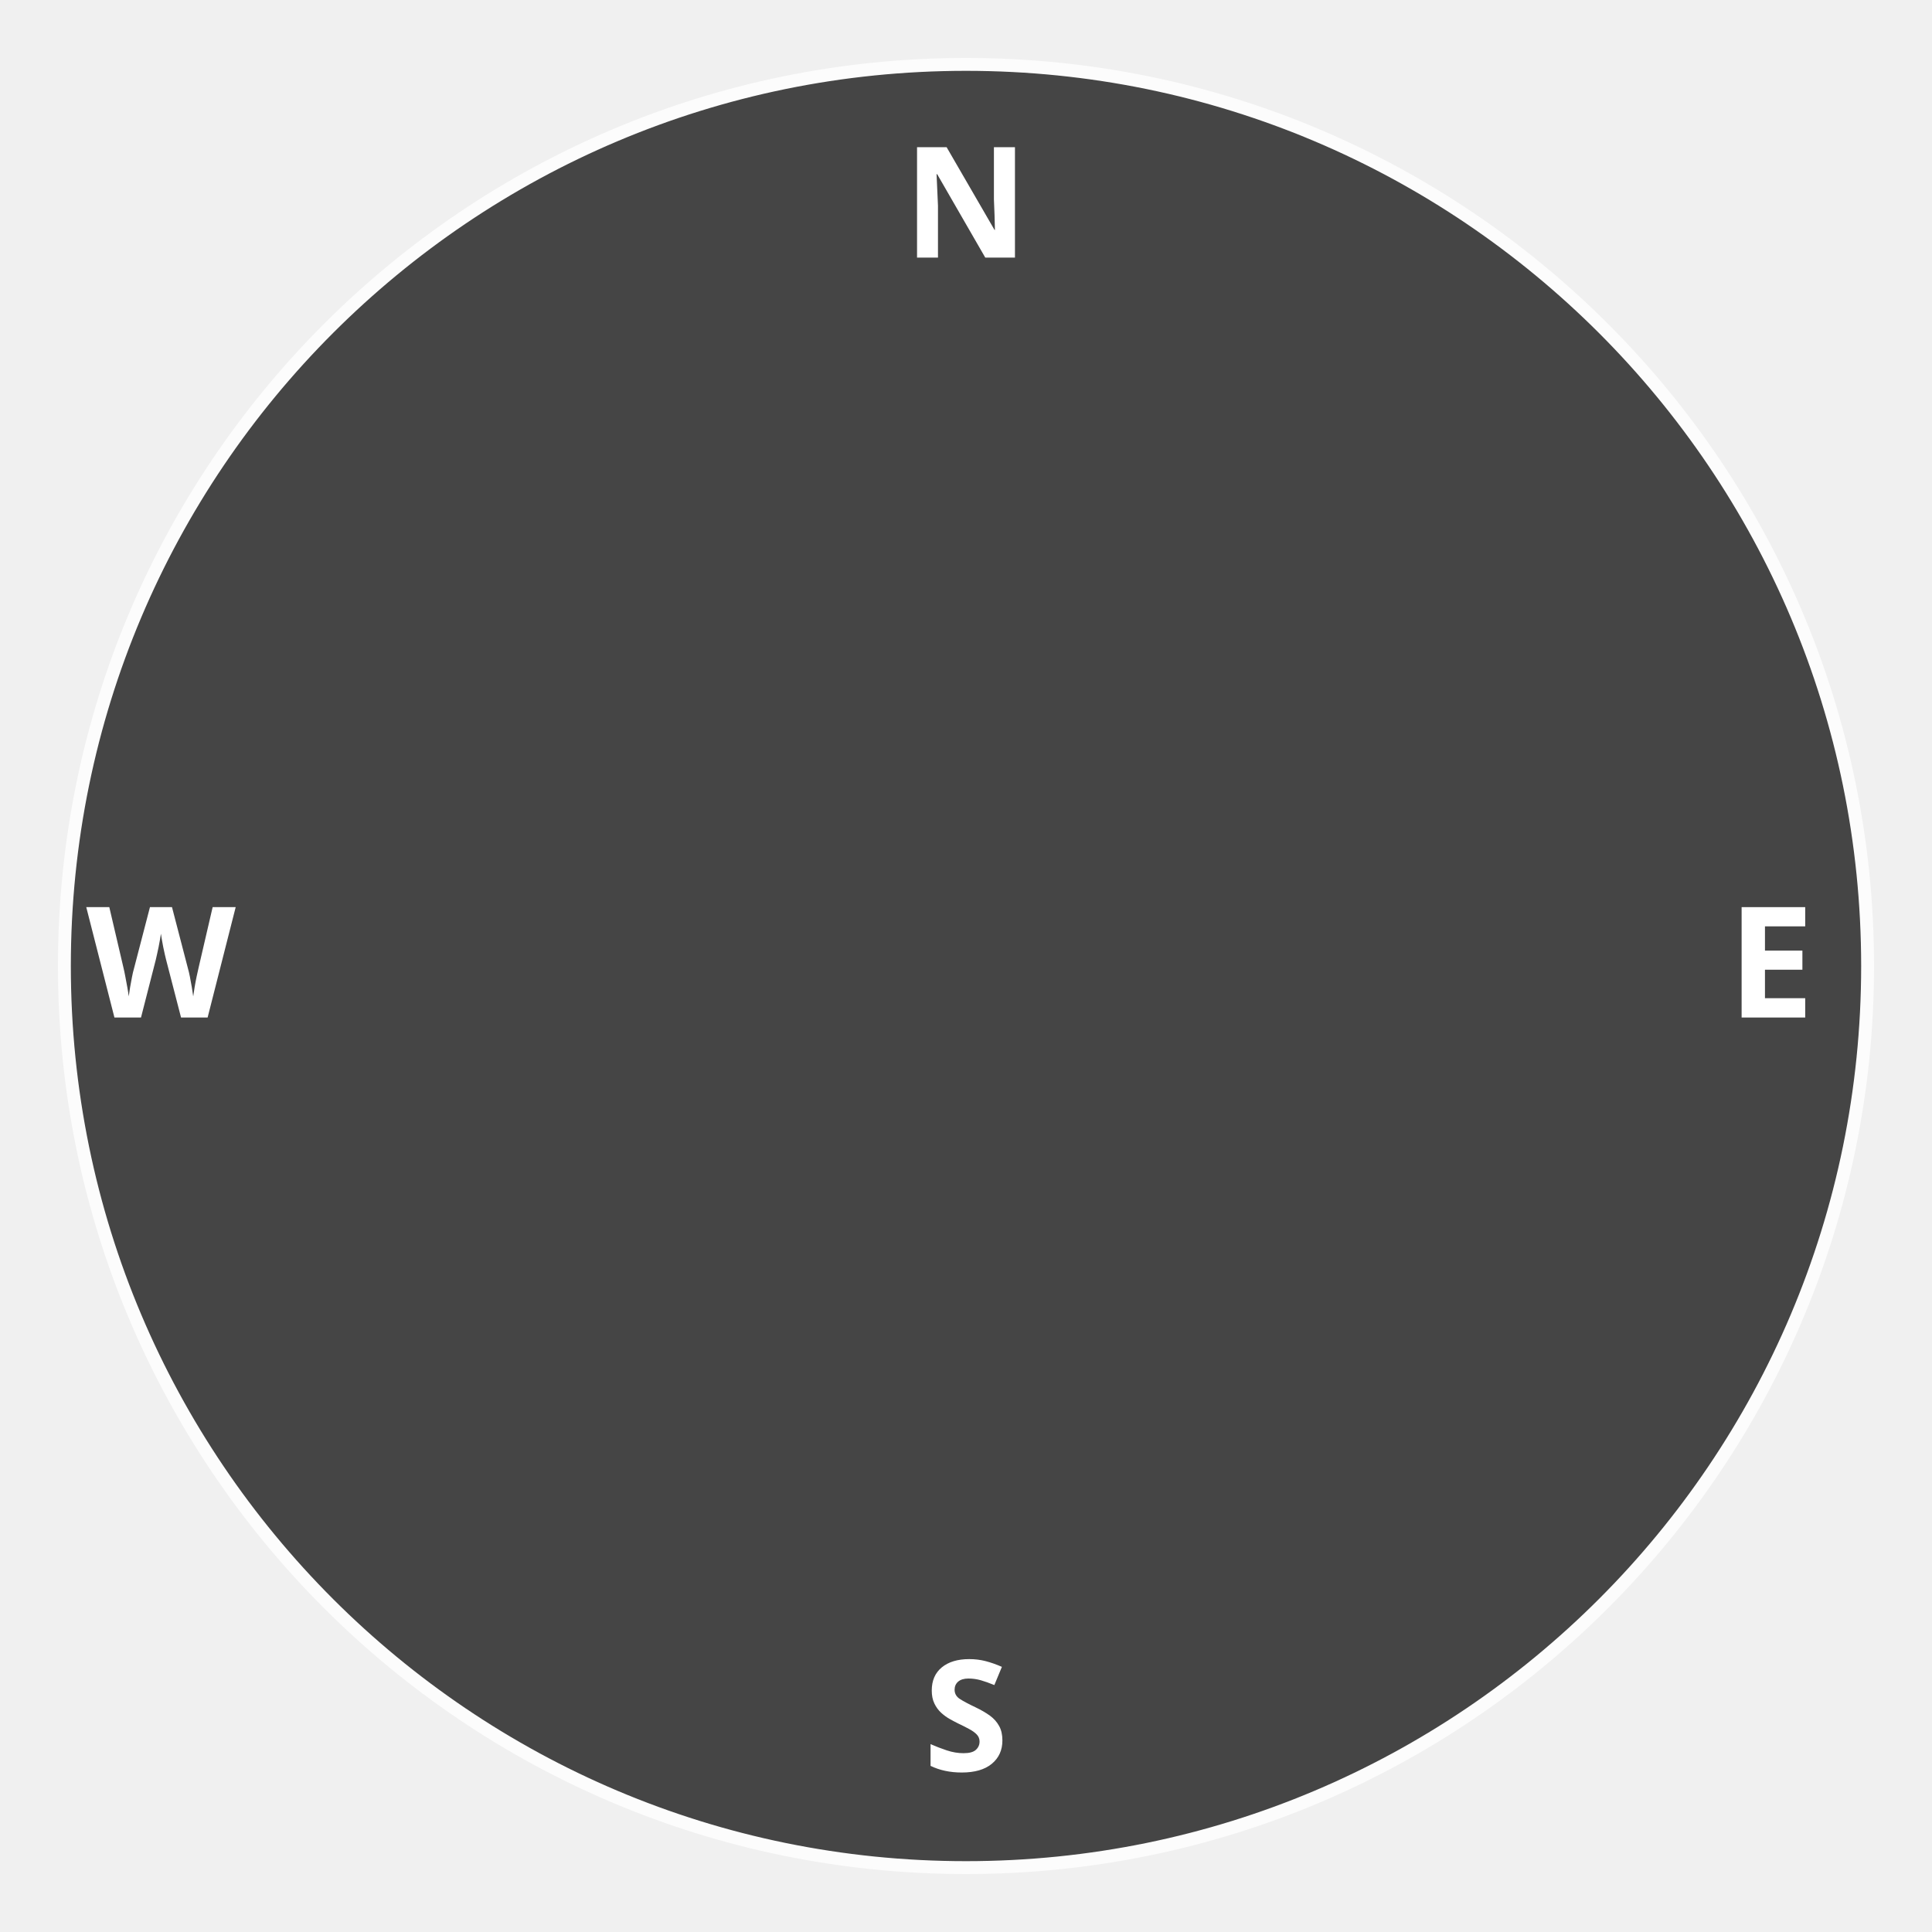
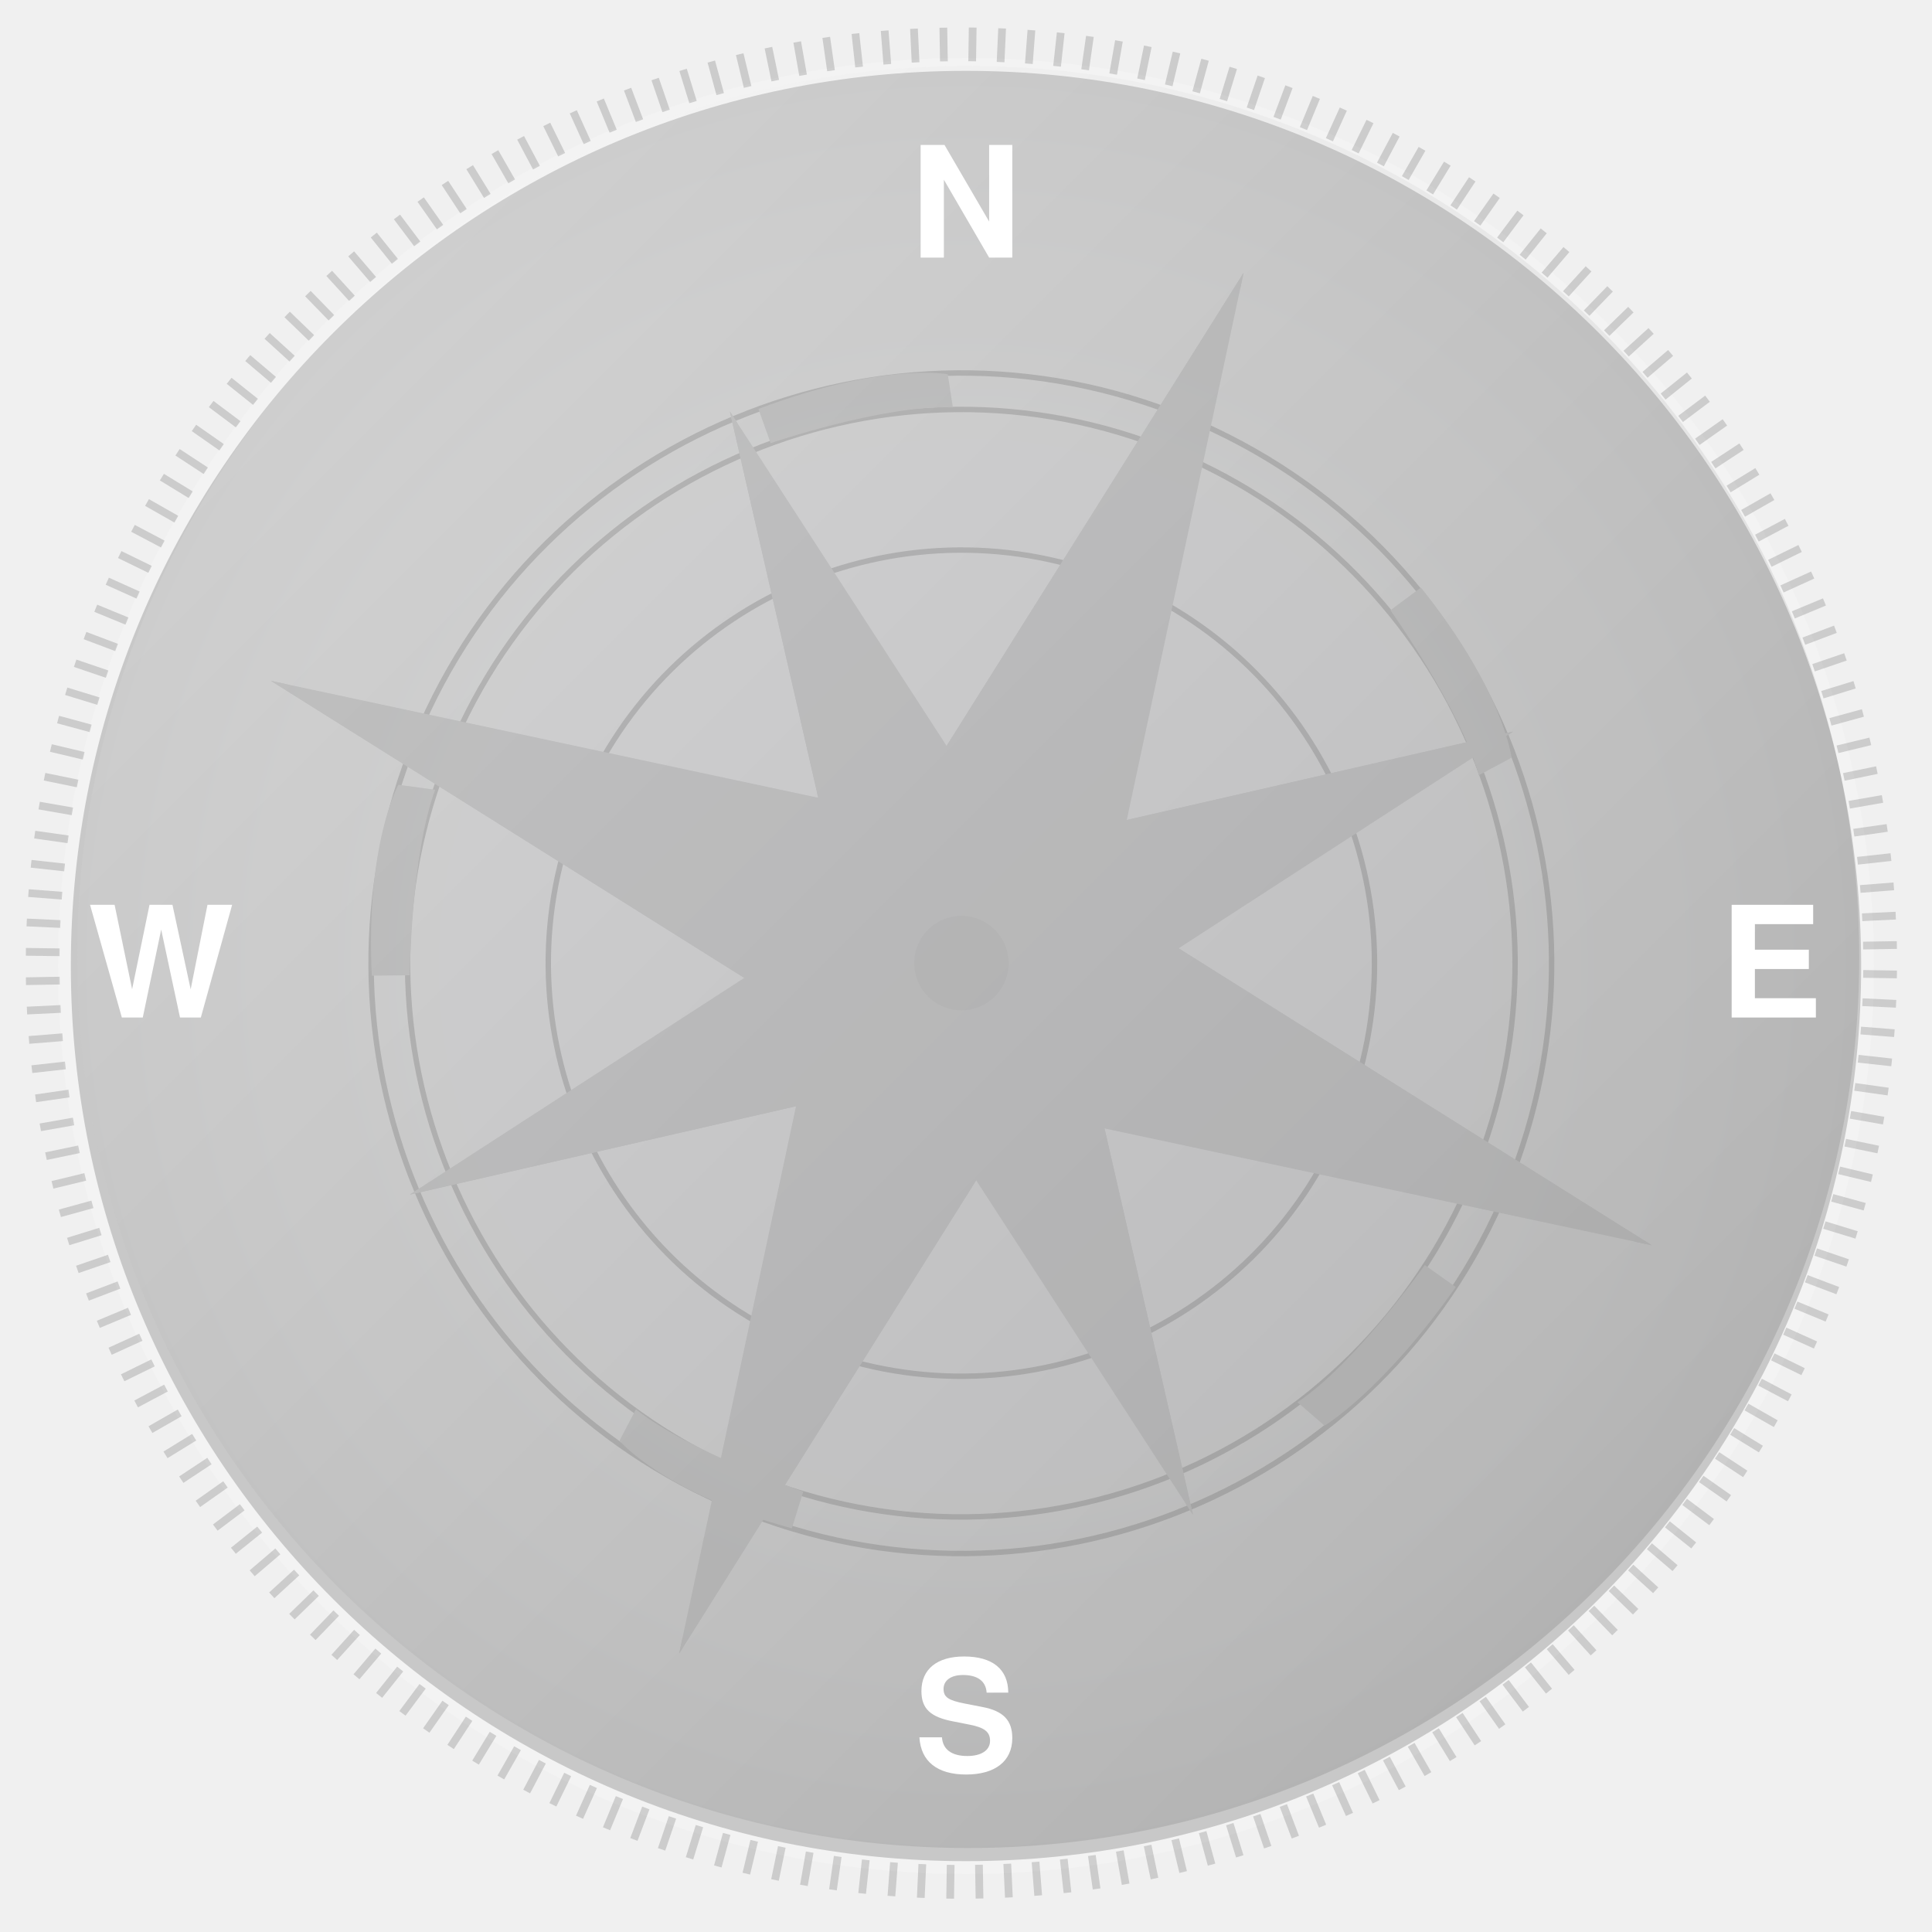
- <svg xmlns="http://www.w3.org/2000/svg" viewBox="0 0 300 300">
-   <circle cx="150" cy="150" r="140" fill="#1A1A1A" stroke="#FFFFFF" stroke-width="2" opacity="0.8" />
-   <text x="150" y="40" fill="#FFFFFF" font-size="24" font-family="sans-serif" font-weight="bold" text-anchor="middle">N</text>
-   <text x="150" y="275" fill="#FFFFFF" font-size="24" font-family="sans-serif" font-weight="bold" text-anchor="middle">S</text>
-   <text x="275" y="158" fill="#FFFFFF" font-size="24" font-family="sans-serif" font-weight="bold" text-anchor="middle">E</text>
-   <text x="25" y="158" fill="#FFFFFF" font-size="24" font-family="sans-serif" font-weight="bold" text-anchor="middle">W</text>
+ <svg xmlns="http://www.w3.org/2000/svg" id="Layer_1" version="1.1" viewBox="0 0 300 300">
+   <defs>
+     <style>
+       .st0 {
+         fill: url(#linear-gradient1);
+       }
+       .st2 {
+         fill: #fff;
+         font-family: Helvetica-Bold, Helvetica;
+         font-size: 24px;
+         font-weight: 700;
+       }
+ 
+       .st3 {
+         fill: url(#linear-gradient);
+         opacity: .11;
+       }
+ 
+       .st7, .st5 {
+         fill: #848484;
+       }
+ 
+       .st8 {
+         stroke-width: 1.2px;
+       }
+ 
+       .st8, .st9 {
+         fill: none;
+         stroke: #4c4c4c;
+         stroke-miterlimit: 10;
+       }
+ 
+       .st9 {
+         stroke-width: .84px;
+       }
+ 
+       .st4 {
+         fill: url(#linear-gradient2);
+       }
+       .st10 {
+         opacity: .22;
+       }
+ 
+       .st6 {
+         fill: url(#radial-gradient);
+         opacity: .17;
+         stroke: #fff;
+         stroke-width: 2px;
+       }
+     </style>
+     <radialGradient id="radial-gradient" cx="150" cy="152" fx="150" fy="152" r="140" gradientTransform="translate(0 302) scale(1 -1)" gradientUnits="userSpaceOnUse">
+       <stop offset=".58" stop-color="#2b2c2d" />
+       <stop offset="1" stop-color="#000" />
+     </radialGradient>
+     <linearGradient id="linear-gradient" x1="644.78" y1="757" x2="921.5" y2="757" gradientTransform="translate(-938.7 130.12) rotate(45) scale(1 -1)" gradientUnits="userSpaceOnUse">
+       <stop offset="0" stop-color="#fff" />
+       <stop offset="1" stop-color="#000" />
+     </linearGradient>
+     <linearGradient id="linear-gradient1" x1="672.64" y1="498.08" x2="687.8" y2="498.08" gradientTransform="translate(-548.09 400.32) rotate(22.45) scale(1 -1)" gradientUnits="userSpaceOnUse">
+       <stop offset="0" stop-color="#737373" />
+       <stop offset=".58" stop-color="#e3e3e3" />
+       <stop offset=".78" stop-color="#c5c5c5" />
+       <stop offset="1" stop-color="#a8a8a8" />
+     </linearGradient>
+     <linearGradient id="linear-gradient2" x1="674.14" y1="498.08" x2="686.3" y2="498.08" gradientTransform="translate(-548.09 400.32) rotate(22.45) scale(1 -1)" gradientUnits="userSpaceOnUse">
+       <stop offset="0" stop-color="#737373" />
+       <stop offset=".58" stop-color="#e3e3e3" />
+       <stop offset=".78" stop-color="#c5c5c5" />
+       <stop offset="1" stop-color="#a8a8a8" />
+     </linearGradient>
+   </defs>
+   <g class="st1">
+     <g id="Layer_11" data-name="Layer_1">
+       <circle class="st6" cx="150" cy="150" r="140" />
+       <circle class="st3" cx="150.34" cy="148.6" r="138.36" />
+       <g class="st1">
+         <text class="st2" transform="translate(141.33 40)">
+           <tspan x="0" y="0">N</tspan>
+         </text>
+       </g>
+       <g class="st1">
+         <text class="st2" transform="translate(142 275)">
+           <tspan x="0" y="0">S</tspan>
+         </text>
+       </g>
+       <g class="st1">
+         <text class="st2" transform="translate(267 158)">
+           <tspan x="0" y="0">E</tspan>
+         </text>
+       </g>
+       <g class="st1">
+         <text class="st2" transform="translate(13.67 158)">
+           <tspan x="0" y="0">W</tspan>
+         </text>
+       </g>
+       <g class="st10">
+         <g>
+           <path class="st9" d="M233.97,184.56c-19.32,46.77-72.9,69.03-119.68,49.7-46.78-19.32-69.03-72.91-49.7-119.68,19.32-46.77,72.91-69.02,119.68-49.7,46.77,19.32,69.03,72.91,49.7,119.68h0Z" />
+           <path class="st9" d="M228.73,182.39c-18.13,43.88-68.4,64.75-112.28,46.63-43.88-18.13-64.75-68.4-46.63-112.28,18.13-43.88,68.4-64.75,112.28-46.63,43.88,18.13,64.75,68.39,46.63,112.27h0Z" />
+           <path class="st7" d="M220.64,91.24l-4.74,3.52s10.81,15.21,13.74,25.62l5.07-2.73s-1.2-10.36-14.07-26.41h0Z" />
+           <path class="st7" d="M117.77,63.5l1.89,5.31s17.48-5.98,28.3-5.55l-.79-5.15s-10.15-1.89-29.4,5.39Z" />
+           <path class="st7" d="M57.72,151.5l5.91-.06s.19-18.66,3.94-28.81l-5.7-.77s-5.12,9.09-4.14,29.64h0Z" />
+           <path class="st7" d="M122.96,237.32l1.77-5.7s-17.5-6.08-25.99-12.78l-2.55,4.88s6.91,8.18,26.77,13.6h0Z" />
+           <path class="st7" d="M226.05,199.85l-4.81-3.42s-10.77,15.31-19.77,21.31l4.2,3.63s8.89-5.24,20.38-21.52Z" />
+         </g>
+         <g>
+           <line class="st8" x1="204.4" y1="15.13" x2="202.4" y2="19.97" />
+           <line class="st8" x1="200.15" y1="13.46" x2="198.31" y2="18.36" />
+           <line class="st8" x1="195.85" y1="11.93" x2="194.16" y2="16.89" />
+           <line class="st8" x1="191.5" y1="10.54" x2="189.97" y2="15.54" />
+           <line class="st8" x1="187.12" y1="9.28" x2="185.74" y2="14.33" />
+           <line class="st8" x1="182.69" y1="8.16" x2="181.48" y2="13.25" />
+           <line class="st8" x1="178.23" y1="7.19" x2="177.18" y2="12.31" />
+           <line class="st8" x1="173.75" y1="6.35" x2="172.85" y2="11.5" />
+           <line class="st8" x1="169.24" y1="5.65" x2="168.5" y2="10.83" />
+           <line class="st8" x1="164.71" y1="5.09" x2="164.14" y2="10.29" />
+           <line class="st8" x1="160.16" y1="4.68" x2="159.76" y2="9.89" />
+           <line class="st8" x1="155.61" y1="4.41" x2="155.37" y2="9.64" />
+           <line class="st8" x1="151.04" y1="4.28" x2="150.96" y2="9.51" />
+           <line class="st8" x1="146.48" y1="4.3" x2="146.57" y2="9.53" />
+           <line class="st8" x1="141.92" y1="4.46" x2="142.17" y2="9.69" />
+           <line class="st8" x1="137.37" y1="4.76" x2="137.78" y2="9.98" />
+           <line class="st8" x1="132.83" y1="5.21" x2="133.4" y2="10.41" />
+           <line class="st8" x1="128.3" y1="5.8" x2="129.04" y2="10.98" />
+           <line class="st8" x1="123.79" y1="6.52" x2="124.7" y2="11.68" />
+           <line class="st8" x1="119.32" y1="7.4" x2="120.38" y2="12.52" />
+           <line class="st8" x1="114.86" y1="8.41" x2="116.09" y2="13.5" />
+           <line class="st8" x1="110.45" y1="9.56" x2="111.83" y2="14.61" />
+           <line class="st8" x1="106.07" y1="10.85" x2="107.61" y2="15.85" />
+           <line class="st8" x1="101.73" y1="12.27" x2="103.43" y2="17.22" />
+           <line class="st8" x1="97.45" y1="13.84" x2="99.3" y2="18.73" />
+           <line class="st8" x1="93.21" y1="15.53" x2="95.21" y2="20.37" />
+           <line class="st8" x1="89.02" y1="17.36" x2="91.18" y2="22.13" />
+           <line class="st8" x1="84.9" y1="19.32" x2="87.21" y2="24.02" />
+           <line class="st8" x1="80.84" y1="21.4" x2="83.3" y2="26.03" />
+           <line class="st8" x1="76.85" y1="23.62" x2="79.45" y2="28.16" />
+           <line class="st8" x1="72.93" y1="25.96" x2="75.67" y2="30.42" />
+           <line class="st8" x1="69.09" y1="28.41" x2="71.97" y2="32.79" />
+           <line class="st8" x1="65.32" y1="30.99" x2="68.33" y2="35.27" />
+           <line class="st8" x1="61.64" y1="33.69" x2="64.79" y2="37.87" />
+           <line class="st8" x1="58.04" y1="36.5" x2="61.32" y2="40.58" />
+           <line class="st8" x1="54.53" y1="39.42" x2="57.94" y2="43.4" />
+           <line class="st8" x1="51.12" y1="42.45" x2="54.65" y2="46.32" />
+           <line class="st8" x1="47.81" y1="45.59" x2="51.46" y2="49.34" />
+           <line class="st8" x1="44.59" y1="48.83" x2="48.36" y2="52.47" />
+           <line class="st8" x1="41.48" y1="52.16" x2="45.36" y2="55.69" />
+           <line class="st8" x1="38.47" y1="55.6" x2="42.46" y2="58.99" />
+           <line class="st8" x1="35.58" y1="59.13" x2="39.67" y2="62.4" />
+           <line class="st8" x1="32.79" y1="62.74" x2="36.98" y2="65.88" />
+           <line class="st8" x1="30.12" y1="66.45" x2="34.41" y2="69.45" />
+           <line class="st8" x1="27.57" y1="70.23" x2="31.95" y2="73.1" />
+           <line class="st8" x1="25.14" y1="74.09" x2="29.61" y2="76.82" />
+           <line class="st8" x1="22.83" y1="78.03" x2="27.38" y2="80.62" />
+           <line class="st8" x1="20.65" y1="82.04" x2="25.28" y2="84.48" />
+           <line class="st8" x1="18.59" y1="86.11" x2="23.3" y2="88.41" />
+           <line class="st8" x1="16.66" y1="90.25" x2="21.44" y2="92.4" />
+           <line class="st8" x1="14.87" y1="94.45" x2="19.71" y2="96.44" />
+           <line class="st8" x1="13.2" y1="98.69" x2="18.1" y2="100.54" />
+           <line class="st8" x1="11.67" y1="102.99" x2="16.63" y2="104.68" />
+           <line class="st8" x1="10.28" y1="107.34" x2="15.28" y2="108.87" />
+           <line class="st8" x1="9.02" y1="111.73" x2="14.07" y2="113.1" />
+           <line class="st8" x1="7.9" y1="116.15" x2="12.99" y2="117.36" />
+           <line class="st8" x1="6.92" y1="120.61" x2="12.05" y2="121.66" />
+           <line class="st8" x1="6.08" y1="125.09" x2="11.24" y2="125.99" />
+           <line class="st8" x1="5.39" y1="129.6" x2="10.57" y2="130.33" />
+           <line class="st8" x1="4.83" y1="134.13" x2="10.03" y2="134.7" />
+           <line class="st8" x1="4.42" y1="138.68" x2="9.63" y2="139.08" />
+           <line class="st8" x1="4.15" y1="143.24" x2="9.37" y2="143.48" />
+           <line class="st8" x1="4.02" y1="147.8" x2="9.25" y2="147.87" />
+           <line class="st8" x1="4.03" y1="152.36" x2="9.27" y2="152.27" />
+           <line class="st8" x1="4.19" y1="156.92" x2="9.42" y2="156.67" />
+           <line class="st8" x1="4.5" y1="161.48" x2="9.72" y2="161.06" />
+           <line class="st8" x1="4.95" y1="166.02" x2="10.15" y2="165.44" />
+           <line class="st8" x1="5.53" y1="170.55" x2="10.71" y2="169.8" />
+           <line class="st8" x1="6.26" y1="175.05" x2="11.42" y2="174.14" />
+           <line class="st8" x1="7.14" y1="179.53" x2="12.26" y2="178.46" />
+           <line class="st8" x1="8.15" y1="183.98" x2="13.24" y2="182.75" />
+           <line class="st8" x1="9.3" y1="188.4" x2="14.35" y2="187.01" />
+           <line class="st8" x1="10.59" y1="192.78" x2="15.59" y2="191.23" />
+           <line class="st8" x1="12.01" y1="197.11" x2="16.96" y2="195.41" />
+           <line class="st8" x1="13.58" y1="201.4" x2="18.47" y2="199.54" />
+           <line class="st8" x1="15.27" y1="205.64" x2="20.11" y2="203.62" />
+           <line class="st8" x1="17.1" y1="209.82" x2="21.87" y2="207.65" />
+           <line class="st8" x1="19.05" y1="213.94" x2="23.76" y2="211.63" />
+           <line class="st8" x1="21.14" y1="218" x2="25.77" y2="215.54" />
+           <line class="st8" x1="23.36" y1="221.99" x2="27.9" y2="219.39" />
+           <line class="st8" x1="25.7" y1="225.91" x2="30.15" y2="223.17" />
+           <line class="st8" x1="28.15" y1="229.76" x2="32.52" y2="226.87" />
+           <line class="st8" x1="30.73" y1="233.52" x2="35.01" y2="230.5" />
+           <line class="st8" x1="33.43" y1="237.2" x2="37.61" y2="234.05" />
+           <line class="st8" x1="36.24" y1="240.8" x2="40.32" y2="237.52" />
+           <line class="st8" x1="39.16" y1="244.3" x2="43.14" y2="240.9" />
+           <line class="st8" x1="42.2" y1="247.72" x2="46.06" y2="244.18" />
+           <line class="st8" x1="45.33" y1="251.03" x2="49.09" y2="247.38" />
+           <line class="st8" x1="48.57" y1="254.25" x2="52.21" y2="250.48" />
+           <line class="st8" x1="51.91" y1="257.36" x2="55.43" y2="253.48" />
+           <line class="st8" x1="55.35" y1="260.37" x2="58.74" y2="256.38" />
+           <line class="st8" x1="58.87" y1="263.26" x2="62.14" y2="259.17" />
+           <line class="st8" x1="62.49" y1="266.05" x2="65.62" y2="261.85" />
+           <line class="st8" x1="66.19" y1="268.71" x2="69.19" y2="264.43" />
+           <line class="st8" x1="69.97" y1="271.27" x2="72.84" y2="266.89" />
+           <line class="st8" x1="73.84" y1="273.7" x2="76.56" y2="269.23" />
+           <line class="st8" x1="77.77" y1="276.01" x2="80.36" y2="271.46" />
+           <line class="st8" x1="81.78" y1="278.19" x2="84.22" y2="273.56" />
+           <line class="st8" x1="85.85" y1="280.25" x2="88.15" y2="275.54" />
+           <line class="st8" x1="89.99" y1="282.18" x2="92.14" y2="277.4" />
+           <line class="st8" x1="94.18" y1="283.97" x2="96.18" y2="279.13" />
+           <line class="st8" x1="98.43" y1="285.63" x2="100.28" y2="280.74" />
+           <line class="st8" x1="102.73" y1="287.17" x2="104.42" y2="282.21" />
+           <line class="st8" x1="107.07" y1="288.56" x2="108.61" y2="283.56" />
+           <line class="st8" x1="111.46" y1="289.82" x2="112.84" y2="284.77" />
+           <line class="st8" x1="115.89" y1="290.94" x2="117.11" y2="285.84" />
+           <line class="st8" x1="120.34" y1="291.92" x2="121.4" y2="286.79" />
+           <line class="st8" x1="124.83" y1="292.76" x2="125.73" y2="287.6" />
+           <line class="st8" x1="129.34" y1="293.45" x2="130.08" y2="288.27" />
+           <line class="st8" x1="133.87" y1="294.01" x2="134.44" y2="288.8" />
+           <line class="st8" x1="138.42" y1="294.42" x2="138.82" y2="289.2" />
+           <line class="st8" x1="142.98" y1="294.69" x2="143.22" y2="289.46" />
+           <line class="st8" x1="147.54" y1="294.82" x2="147.62" y2="289.58" />
+           <line class="st8" x1="152.1" y1="294.8" x2="152.01" y2="289.56" />
+           <line class="st8" x1="156.66" y1="294.64" x2="156.41" y2="289.41" />
+           <line class="st8" x1="161.21" y1="294.34" x2="160.8" y2="289.12" />
+           <line class="st8" x1="165.76" y1="293.9" x2="165.18" y2="288.69" />
+           <line class="st8" x1="170.28" y1="293.31" x2="169.54" y2="288.12" />
+           <line class="st8" x1="174.79" y1="292.58" x2="173.88" y2="287.42" />
+           <line class="st8" x1="179.27" y1="291.7" x2="178.2" y2="286.57" />
+           <line class="st8" x1="183.72" y1="290.69" x2="182.49" y2="285.6" />
+           <line class="st8" x1="188.13" y1="289.54" x2="186.75" y2="284.49" />
+           <line class="st8" x1="192.51" y1="288.25" x2="190.96" y2="283.25" />
+           <line class="st8" x1="196.85" y1="286.83" x2="195.15" y2="281.87" />
+           <line class="st8" x1="201.14" y1="285.27" x2="199.28" y2="280.36" />
+           <line class="st8" x1="205.37" y1="283.57" x2="203.37" y2="278.73" />
+           <line class="st8" x1="209.55" y1="281.74" x2="207.4" y2="276.97" />
+           <line class="st8" x1="213.68" y1="279.78" x2="211.37" y2="275.08" />
+           <line class="st8" x1="217.74" y1="277.69" x2="215.28" y2="273.07" />
+           <line class="st8" x1="221.73" y1="275.48" x2="219.13" y2="270.93" />
+           <line class="st8" x1="225.65" y1="273.15" x2="222.91" y2="268.68" />
+           <line class="st8" x1="229.49" y1="270.69" x2="226.61" y2="266.31" />
+           <line class="st8" x1="233.26" y1="268.1" x2="230.24" y2="263.83" />
+           <line class="st8" x1="236.94" y1="265.41" x2="233.79" y2="261.23" />
+           <line class="st8" x1="240.53" y1="262.6" x2="237.26" y2="258.52" />
+           <line class="st8" x1="244.04" y1="259.68" x2="240.64" y2="255.7" />
+           <line class="st8" x1="247.45" y1="256.65" x2="243.93" y2="252.78" />
+           <line class="st8" x1="250.77" y1="253.51" x2="247.12" y2="249.75" />
+           <line class="st8" x1="253.98" y1="250.27" x2="250.22" y2="246.63" />
+           <line class="st8" x1="257.09" y1="246.94" x2="253.22" y2="243.41" />
+           <line class="st8" x1="260.1" y1="243.5" x2="256.12" y2="240.1" />
+           <line class="st8" x1="263" y1="239.97" x2="258.91" y2="236.7" />
+           <line class="st8" x1="265.78" y1="236.35" x2="261.59" y2="233.21" />
+           <line class="st8" x1="268.45" y1="232.65" x2="264.17" y2="229.65" />
+           <line class="st8" x1="271" y1="228.87" x2="266.63" y2="226" />
+           <line class="st8" x1="273.43" y1="225.01" x2="268.97" y2="222.27" />
+           <line class="st8" x1="275.74" y1="221.07" x2="271.19" y2="218.48" />
+           <line class="st8" x1="277.92" y1="217.06" x2="273.3" y2="214.62" />
+           <line class="st8" x1="279.98" y1="212.99" x2="275.28" y2="210.69" />
+           <line class="st8" x1="281.91" y1="208.85" x2="277.14" y2="206.7" />
+           <line class="st8" x1="283.71" y1="204.66" x2="278.87" y2="202.66" />
+           <line class="st8" x1="285.37" y1="200.41" x2="280.48" y2="198.56" />
+           <line class="st8" x1="286.9" y1="196.11" x2="281.95" y2="194.42" />
+           <line class="st8" x1="288.29" y1="191.76" x2="283.29" y2="190.23" />
+           <line class="st8" x1="289.55" y1="187.38" x2="284.51" y2="186" />
+           <line class="st8" x1="290.67" y1="182.95" x2="285.58" y2="181.73" />
+           <line class="st8" x1="291.65" y1="178.5" x2="286.53" y2="177.44" />
+           <line class="st8" x1="292.49" y1="174.01" x2="287.34" y2="173.11" />
+           <line class="st8" x1="293.19" y1="169.5" x2="288.01" y2="168.77" />
+           <line class="st8" x1="293.74" y1="164.97" x2="288.54" y2="164.4" />
+           <line class="st8" x1="294.16" y1="160.43" x2="288.94" y2="160.02" />
+           <line class="st8" x1="294.42" y1="155.87" x2="289.2" y2="155.62" />
+           <line class="st8" x1="294.55" y1="151.31" x2="289.32" y2="151.23" />
+           <line class="st8" x1="294.54" y1="146.74" x2="289.3" y2="146.83" />
+           <line class="st8" x1="294.37" y1="142.18" x2="289.15" y2="142.43" />
+           <line class="st8" x1="294.07" y1="137.63" x2="288.86" y2="138.04" />
+           <line class="st8" x1="293.63" y1="133.09" x2="288.43" y2="133.66" />
+           <line class="st8" x1="293.04" y1="128.56" x2="287.86" y2="129.3" />
+           <line class="st8" x1="292.31" y1="124.06" x2="287.15" y2="124.96" />
+           <line class="st8" x1="291.44" y1="119.58" x2="286.31" y2="120.64" />
+           <line class="st8" x1="290.42" y1="115.12" x2="285.33" y2="116.35" />
+           <line class="st8" x1="289.27" y1="110.71" x2="284.23" y2="112.09" />
+           <line class="st8" x1="287.98" y1="106.33" x2="282.98" y2="107.87" />
+           <line class="st8" x1="286.56" y1="102" x2="281.61" y2="103.69" />
+           <line class="st8" x1="285" y1="97.71" x2="280.1" y2="99.56" />
+           <line class="st8" x1="283.3" y1="93.47" x2="278.47" y2="95.48" />
+           <line class="st8" x1="281.47" y1="89.29" x2="276.71" y2="91.45" />
+           <line class="st8" x1="279.52" y1="85.17" x2="274.82" y2="87.47" />
+           <line class="st8" x1="277.43" y1="81.11" x2="272.81" y2="83.56" />
+           <line class="st8" x1="275.22" y1="77.12" x2="270.67" y2="79.71" />
+           <line class="st8" x1="272.88" y1="73.2" x2="268.42" y2="75.93" />
+           <line class="st8" x1="270.42" y1="69.36" x2="266.04" y2="72.23" />
+           <line class="st8" x1="267.84" y1="65.59" x2="263.56" y2="68.6" />
+           <line class="st8" x1="265.14" y1="61.91" x2="260.96" y2="65.05" />
+           <line class="st8" x1="262.33" y1="58.31" x2="258.25" y2="61.58" />
+           <line class="st8" x1="259.41" y1="54.81" x2="255.44" y2="58.2" />
+           <line class="st8" x1="256.38" y1="51.39" x2="252.51" y2="54.91" />
+           <line class="st8" x1="253.24" y1="48.08" x2="249.49" y2="51.72" />
+           <line class="st8" x1="250.01" y1="44.86" x2="246.37" y2="48.62" />
+           <line class="st8" x1="246.67" y1="41.75" x2="243.15" y2="45.62" />
+           <line class="st8" x1="243.23" y1="38.75" x2="239.84" y2="42.72" />
+           <line class="st8" x1="239.71" y1="35.85" x2="236.44" y2="39.93" />
+           <line class="st8" x1="236.09" y1="33.07" x2="232.95" y2="37.25" />
+           <line class="st8" x1="232.39" y1="30.4" x2="229.38" y2="34.68" />
+           <line class="st8" x1="228.61" y1="27.85" x2="225.73" y2="32.21" />
+           <line class="st8" x1="224.74" y1="25.41" x2="222.01" y2="29.88" />
+           <line class="st8" x1="220.81" y1="23.11" x2="218.21" y2="27.65" />
+           <line class="st8" x1="216.8" y1="20.92" x2="214.35" y2="25.54" />
+           <line class="st8" x1="212.73" y1="18.87" x2="210.43" y2="23.56" />
+           <line class="st8" x1="208.59" y1="16.94" x2="206.43" y2="21.7" />
+         </g>
+         <path class="st9" d="M208.56,174.04c-13.52,32.74-51.03,48.31-83.76,34.79-32.74-13.52-48.31-51.02-34.79-83.76,13.52-32.73,51.02-48.31,83.76-34.78,32.74,13.52,48.31,51.02,34.79,83.76h0Z" />
+         <g>
+           <g>
+             <g>
+               <polygon class="st7" points="193.11 42.34 139.54 127.69 172.02 141.11 193.11 42.34" />
+               <polygon class="st5" points="192.61 44.7 193.11 42.34 139.54 127.69 155.58 134.32 192.61 44.7" />
+             </g>
+             <g>
+               <polygon class="st7" points="42.08 105.73 127.43 159.29 140.84 126.82 42.08 105.73" />
+               <polygon class="st5" points="44.43 106.23 42.08 105.73 127.43 159.29 134.05 143.26 44.43 106.23" />
+             </g>
+             <g>
+               <polygon class="st7" points="105.46 256.76 159.03 171.41 126.55 157.99 105.46 256.76" />
+               <polygon class="st5" points="105.97 254.41 105.46 256.76 159.03 171.41 142.99 164.79 105.97 254.41" />
+             </g>
+             <g>
+               <polygon class="st7" points="256.5 193.37 171.15 139.81 157.73 172.28 256.5 193.37" />
+               <polygon class="st5" points="254.14 192.87 256.5 193.37 171.15 139.81 164.52 155.84 254.14 192.87" />
+             </g>
+           </g>
+           <g>
+             <g>
+               <polygon class="st7" points="234.95 113.6 156.16 131.63 166.97 157.65 234.95 113.6" />
+               <polygon class="st5" points="233.33 114.65 234.95 113.6 156.16 131.63 161.5 144.48 233.33 114.65" />
+             </g>
+             <g>
+               <polygon class="st7" points="113.33 63.89 131.36 142.68 157.39 131.87 113.33 63.89" />
+               <polygon class="st5" points="114.39 65.51 113.33 63.89 131.36 142.68 144.21 137.34 114.39 65.51" />
+             </g>
+             <g>
+               <polygon class="st7" points="63.63 185.5 142.41 167.47 131.61 141.45 63.63 185.5" />
+               <polygon class="st5" points="65.25 184.45 63.63 185.5 142.41 167.47 137.08 154.62 65.25 184.45" />
+             </g>
+             <g>
+               <polygon class="st7" points="185.24 235.21 167.21 156.42 141.18 167.23 185.24 235.21" />
+               <polygon class="st5" points="184.19 233.59 185.24 235.21 167.21 156.42 154.36 161.76 184.19 233.59" />
+             </g>
+           </g>
+           <path class="st7" d="M170.73,158.41c-4.89,11.84-18.46,17.48-30.31,12.59-11.85-4.9-17.48-18.46-12.59-30.31s18.46-17.48,30.31-12.59c11.84,4.9,17.48,18.46,12.58,30.31h0Z" />
+           <path class="st5" d="M162.52,155.02c-3.02,7.3-11.39,10.78-18.69,7.76-7.31-3.02-10.78-11.39-7.77-18.7,3.02-7.31,11.39-10.78,18.7-7.76,7.3,3.02,10.78,11.39,7.76,18.7h0Z" />
+         </g>
+         <g>
+           <path class="st0" d="M156.07,152.35c-1.55,3.75-5.84,5.53-9.58,3.98-3.75-1.55-5.53-5.84-3.98-9.58,1.55-3.75,5.84-5.53,9.58-3.98,3.75,1.55,5.53,5.84,3.98,9.59h0Z" />
+           <path class="st4" d="M154.73,151.8c-1.24,3-4.68,4.44-7.69,3.19-3.01-1.24-4.44-4.69-3.2-7.69s4.69-4.44,7.69-3.2c3.01,1.24,4.44,4.69,3.2,7.7Z" />
+         </g>
+       </g>
+     </g>
+   </g>
</svg>
